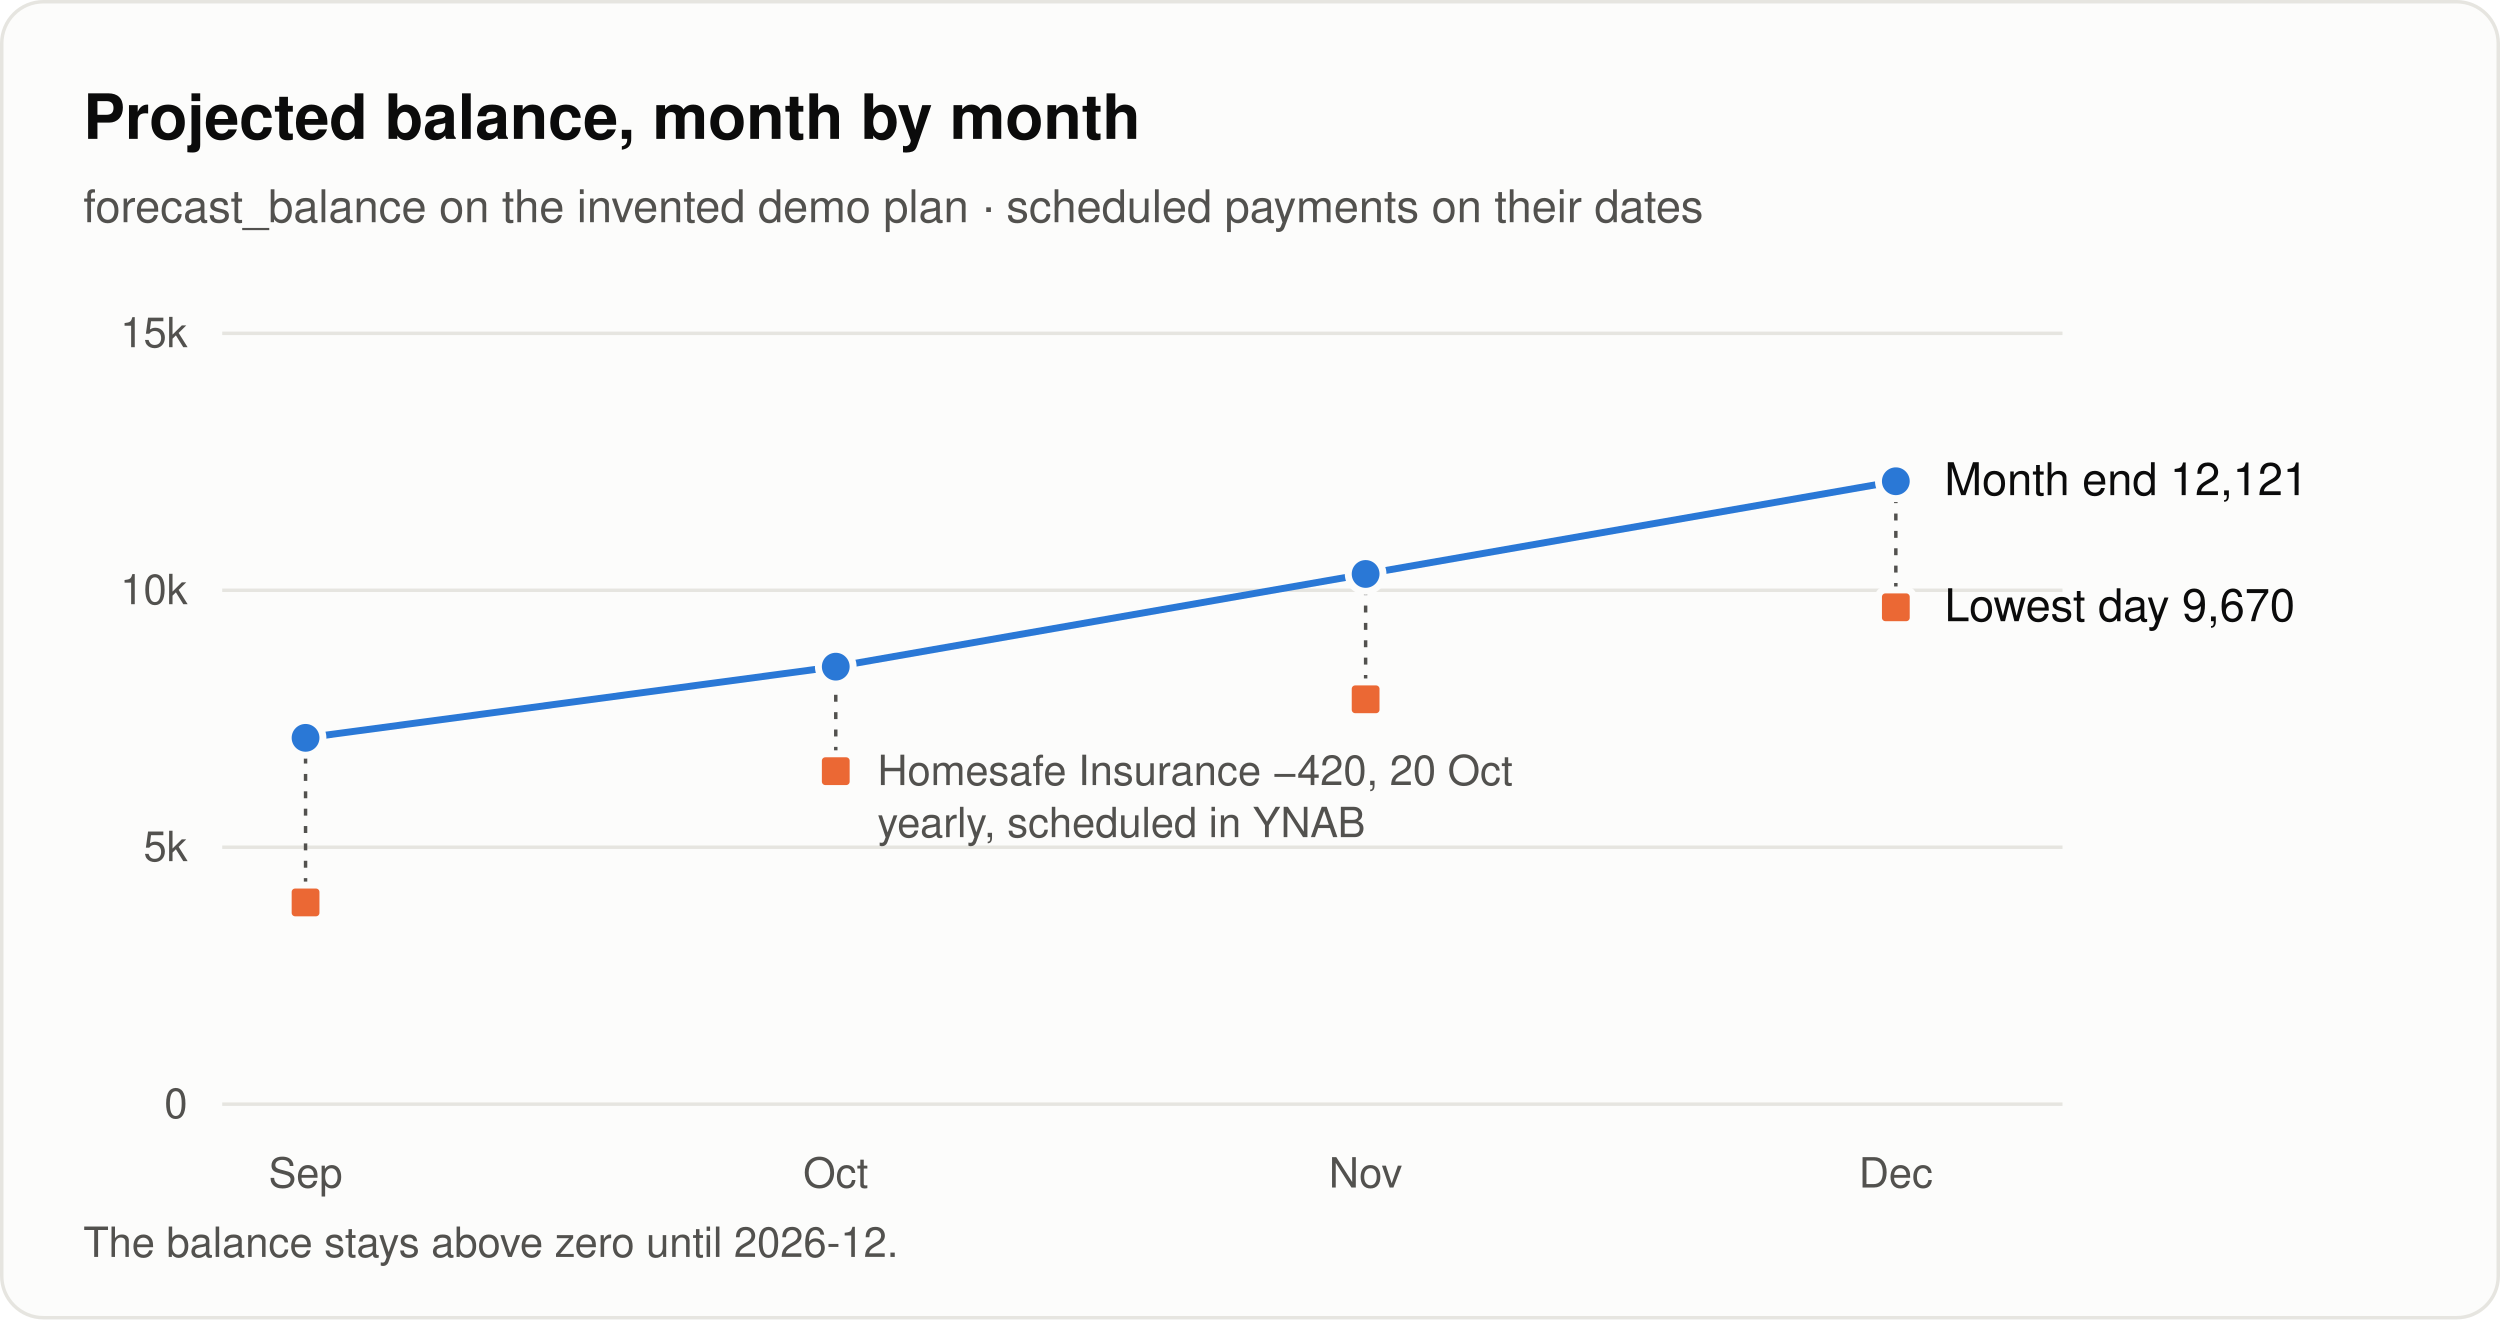
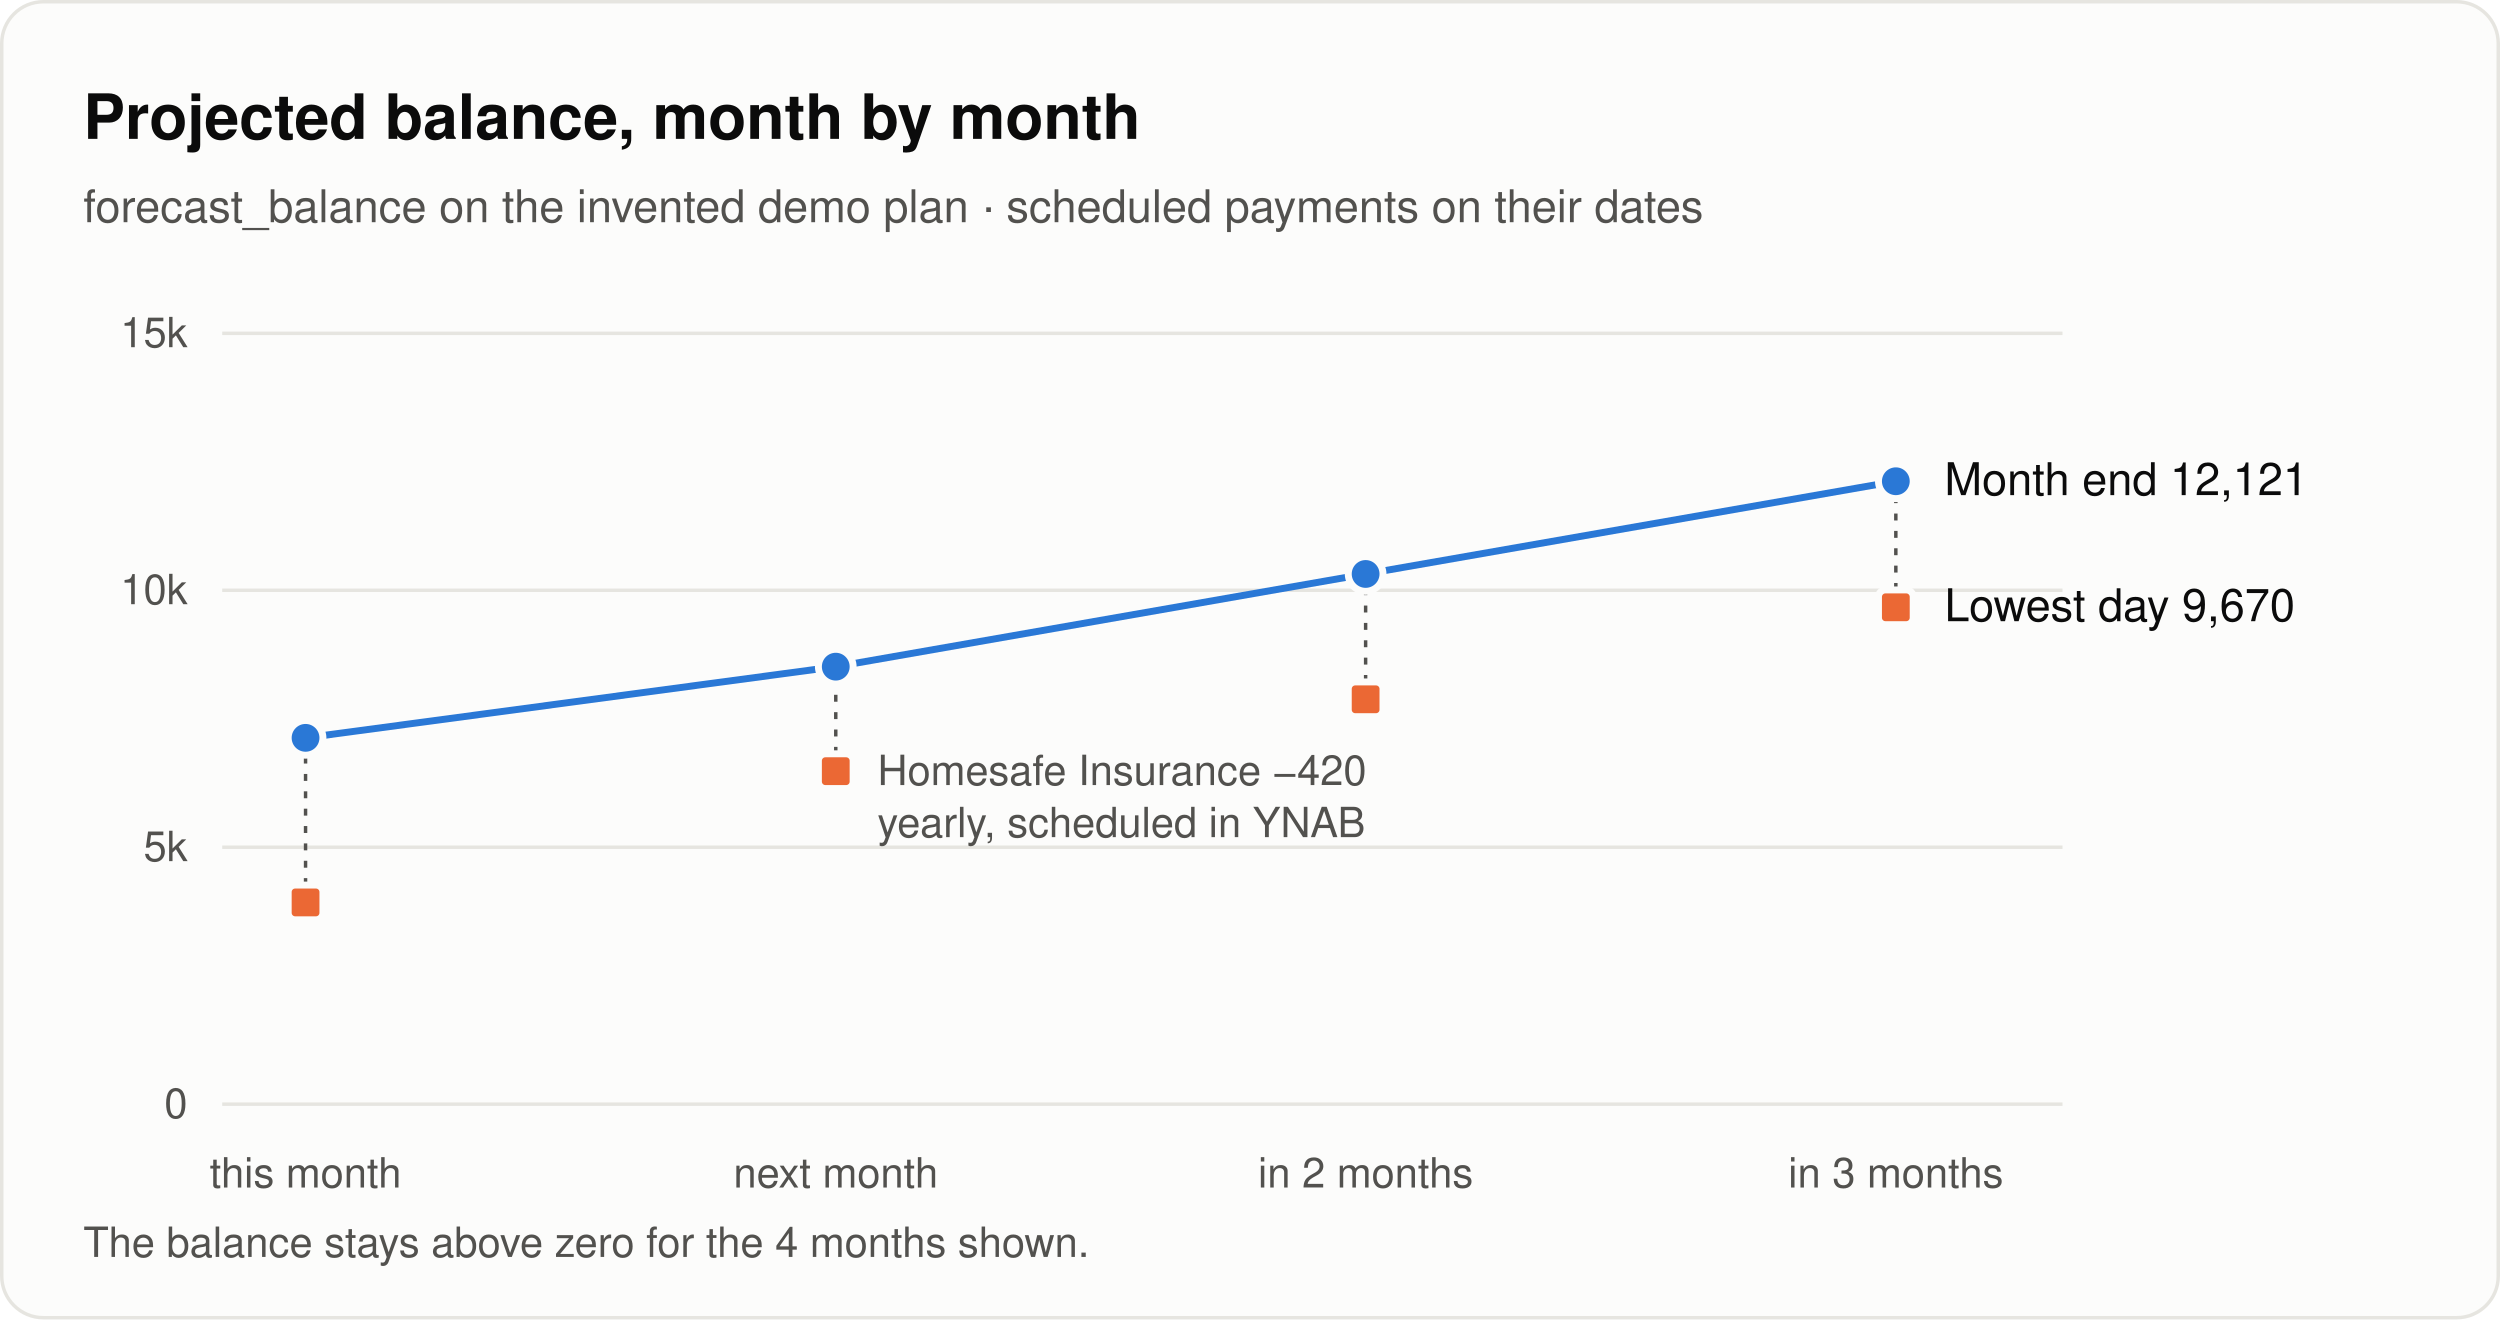
<svg xmlns="http://www.w3.org/2000/svg" width="720" height="380" viewBox="0 0 720 380" font-family="-apple-system, BlinkMacSystemFont, 'Segoe UI', Helvetica, Arial, sans-serif" role="img" aria-labelledby="title desc">
  <rect x="0.5" y="0.5" width="719" height="379" rx="12" fill="#fcfcfb" stroke="#e6e5e0" />
  <text x="24" y="40" font-size="18" font-weight="600" fill="#0b0b0b">Projected balance, month by month</text>
  <text x="24" y="64" font-size="13" fill="#52514e">forecast_balance on the invented demo plan · scheduled payments on their dates</text>
  <line x1="64" x2="594" y1="318.0" y2="318.0" stroke="#e6e5e0" stroke-width="1" />
  <text x="54" y="322.0" font-size="12" text-anchor="end" fill="#52514e">0</text>
  <line x1="64" x2="594" y1="244.0" y2="244.0" stroke="#e6e5e0" stroke-width="1" />
  <text x="54" y="248.0" font-size="12" text-anchor="end" fill="#52514e">5k</text>
  <line x1="64" x2="594" y1="170.0" y2="170.0" stroke="#e6e5e0" stroke-width="1" />
  <text x="54" y="174.0" font-size="12" text-anchor="end" fill="#52514e">10k</text>
  <line x1="64" x2="594" y1="96.0" y2="96.0" stroke="#e6e5e0" stroke-width="1" />
  <text x="54" y="100.0" font-size="12" text-anchor="end" fill="#52514e">15k</text>
-   <text x="88.0" y="342" font-size="12" text-anchor="middle" fill="#52514e">Sep</text>
+   <text x="88.0" y="342" font-size="12" text-anchor="middle" fill="#52514e">this month</text>
  <line x1="88.0" x2="88.0" y1="259.9" y2="212.5" stroke="#52514e" stroke-width="1" stroke-dasharray="2 3" />
-   <text x="240.7" y="342" font-size="12" text-anchor="middle" fill="#52514e">Oct</text>
+   <text x="240.7" y="342" font-size="12" text-anchor="middle" fill="#52514e">next month</text>
  <line x1="240.7" x2="240.7" y1="222.1" y2="192.0" stroke="#52514e" stroke-width="1" stroke-dasharray="2 3" />
-   <text x="393.3" y="342" font-size="12" text-anchor="middle" fill="#52514e">Nov</text>
+   <text x="393.3" y="342" font-size="12" text-anchor="middle" fill="#52514e">in 2 months</text>
  <line x1="393.3" x2="393.3" y1="201.4" y2="165.3" stroke="#52514e" stroke-width="1" stroke-dasharray="2 3" />
-   <text x="546.0" y="342" font-size="12" text-anchor="middle" fill="#52514e">Dec</text>
+   <text x="546.0" y="342" font-size="12" text-anchor="middle" fill="#52514e">in 3 months</text>
  <line x1="546.0" x2="546.0" y1="174.9" y2="138.6" stroke="#52514e" stroke-width="1" stroke-dasharray="2 3" />
  <polyline points="88.0,212.5 240.7,192.0 393.3,165.3 546.0,138.6" fill="none" stroke="#2a78d6" stroke-width="2" stroke-linejoin="round" />
  <circle cx="88.0" cy="212.5" r="5" fill="#2a78d6" stroke="#fcfcfb" stroke-width="2" />
  <rect x="83.0" y="254.9" width="10" height="10" rx="2" fill="#eb6834" stroke="#fcfcfb" stroke-width="2" />
  <circle cx="240.7" cy="192.0" r="5" fill="#2a78d6" stroke="#fcfcfb" stroke-width="2" />
  <rect x="235.7" y="217.1" width="10" height="10" rx="2" fill="#eb6834" stroke="#fcfcfb" stroke-width="2" />
  <circle cx="393.3" cy="165.3" r="5" fill="#2a78d6" stroke="#fcfcfb" stroke-width="2" />
  <rect x="388.3" y="196.4" width="10" height="10" rx="2" fill="#eb6834" stroke="#fcfcfb" stroke-width="2" />
  <circle cx="546.0" cy="138.6" r="5" fill="#2a78d6" stroke="#fcfcfb" stroke-width="2" />
  <rect x="541.0" y="169.9" width="10" height="10" rx="2" fill="#eb6834" stroke="#fcfcfb" stroke-width="2" />
  <text x="560.0" y="142.6" font-size="13" fill="#0b0b0b">Month end 12,121</text>
  <text x="560.0" y="178.9" font-size="13" fill="#0b0b0b">Lowest day 9,670</text>
  <text x="252.7" y="226.1" font-size="12" fill="#52514e">
-     <tspan>Homesafe Insurance −420, 20 Oct</tspan>
+     <tspan>Homesafe Insurance −420</tspan>
    <tspan x="252.7" dy="15">yearly, scheduled in YNAB</tspan>
  </text>
-   <text x="24" y="362" font-size="12" fill="#52514e">The balance stays above zero until 2026-12.</text>
+   <text x="24" y="362" font-size="12" fill="#52514e">The balance stays above zero for the 4 months shown.</text>
</svg>
